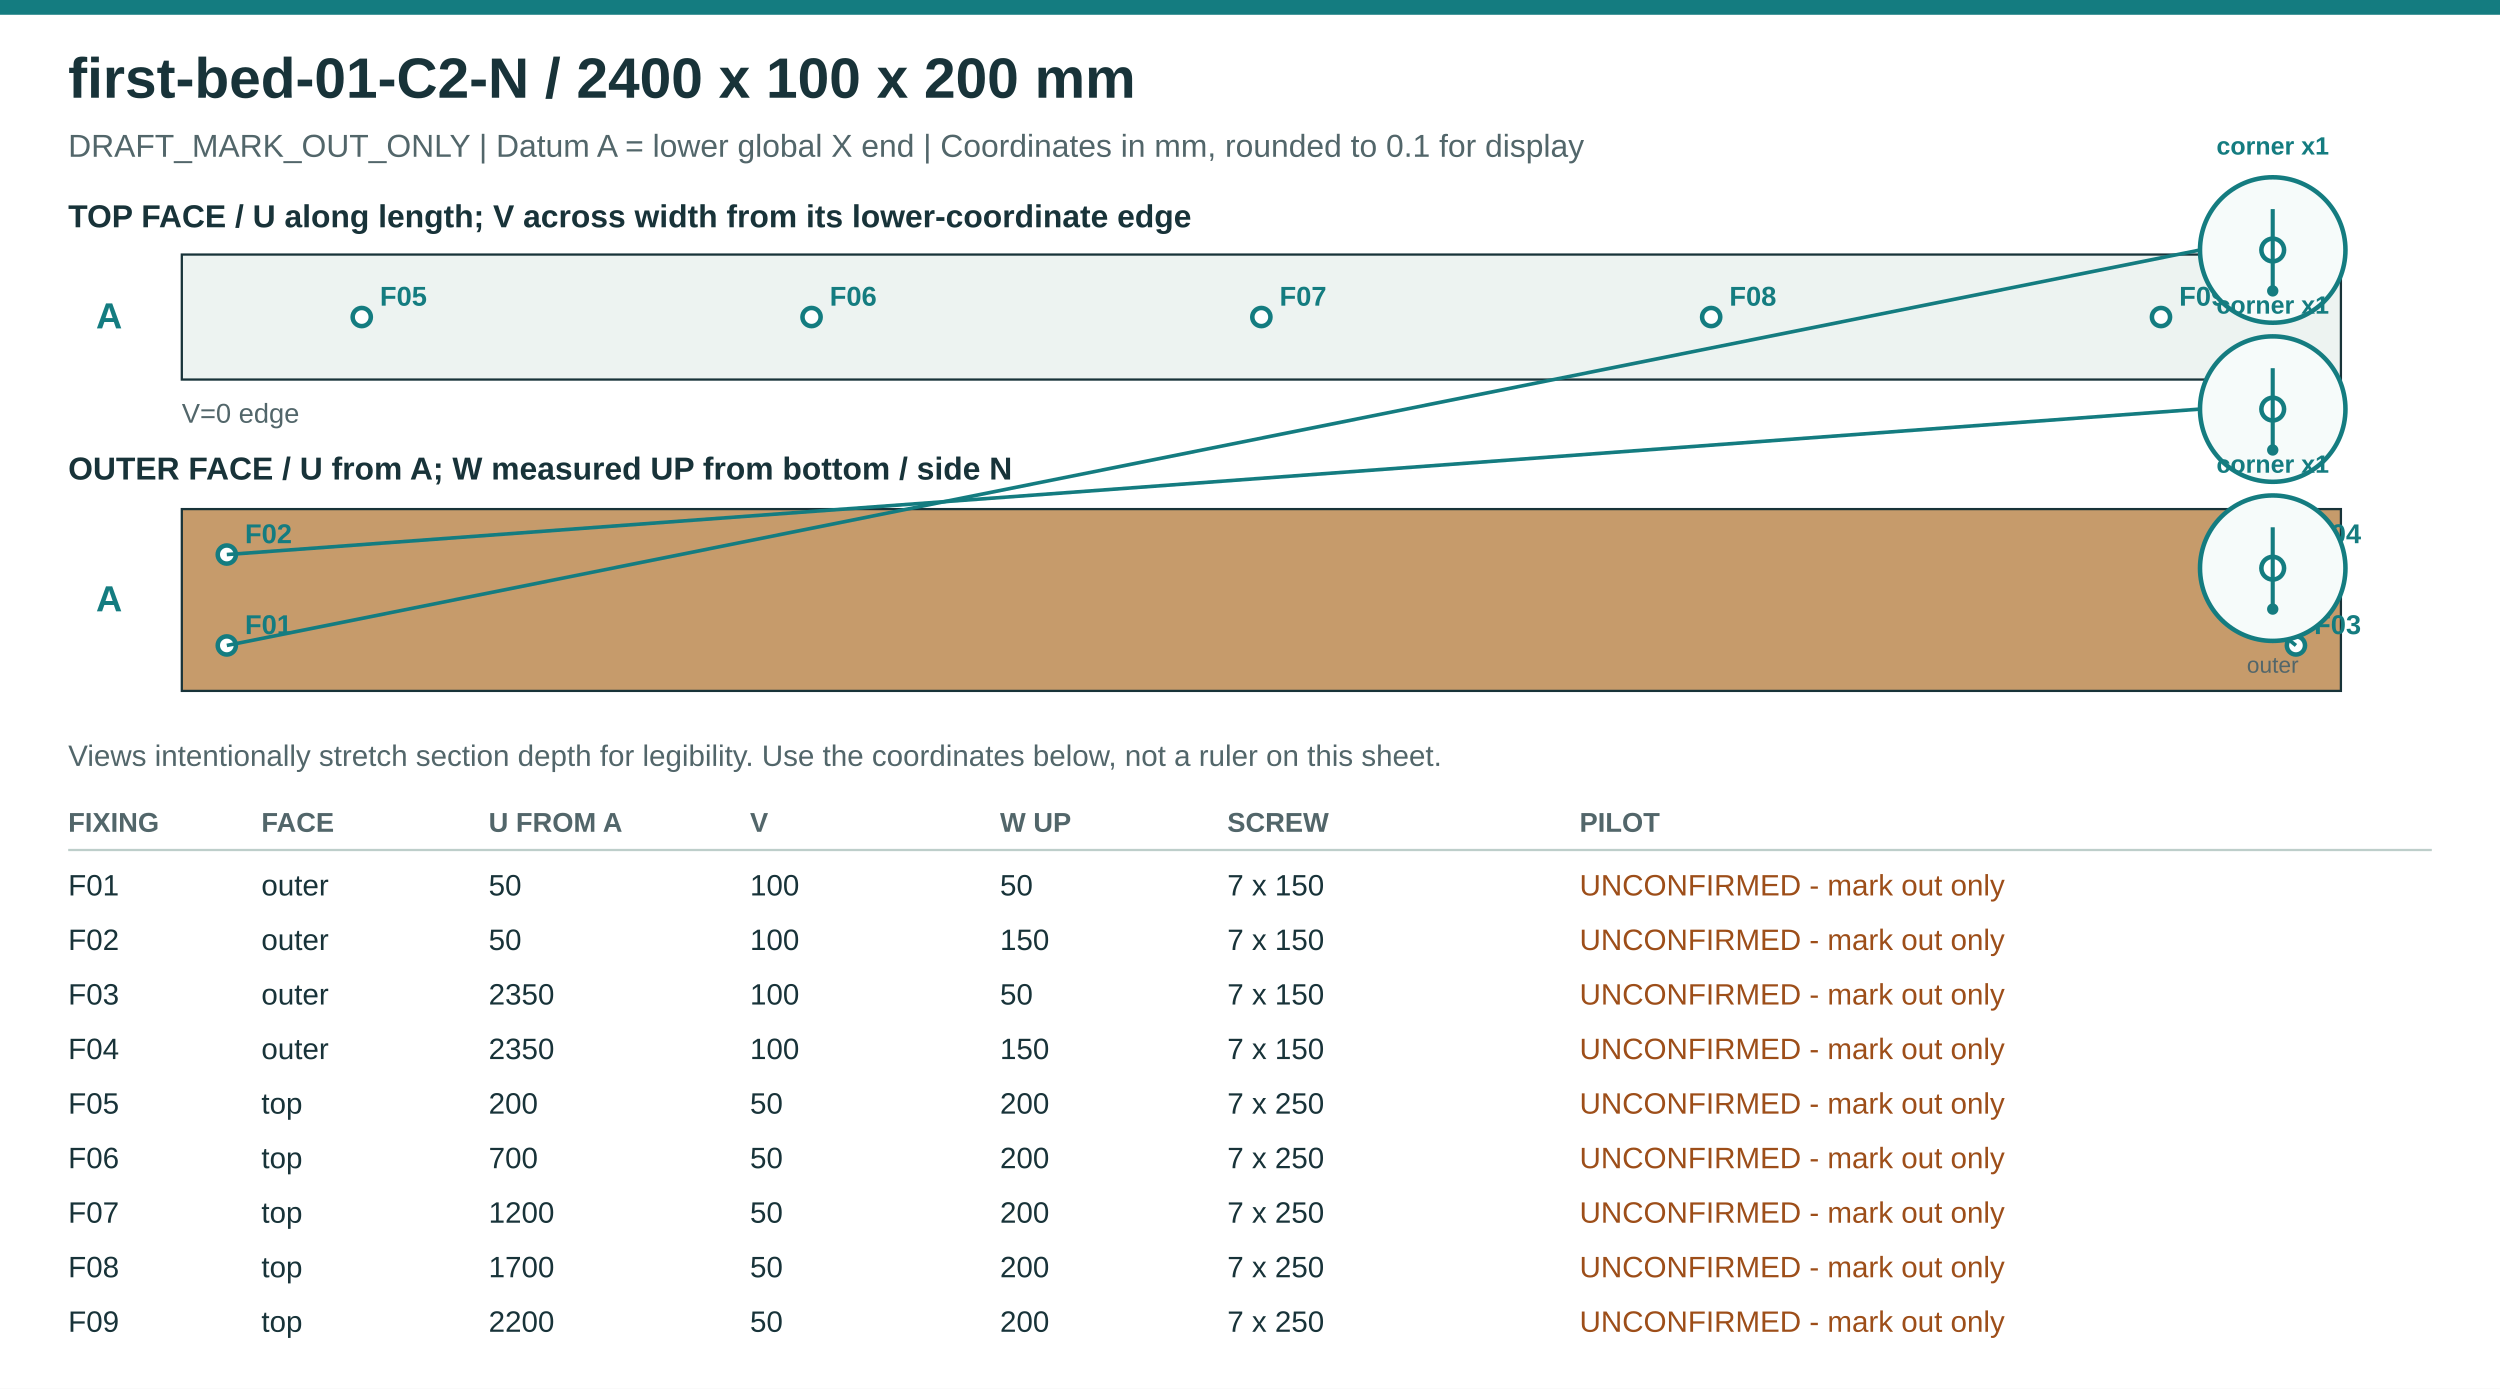
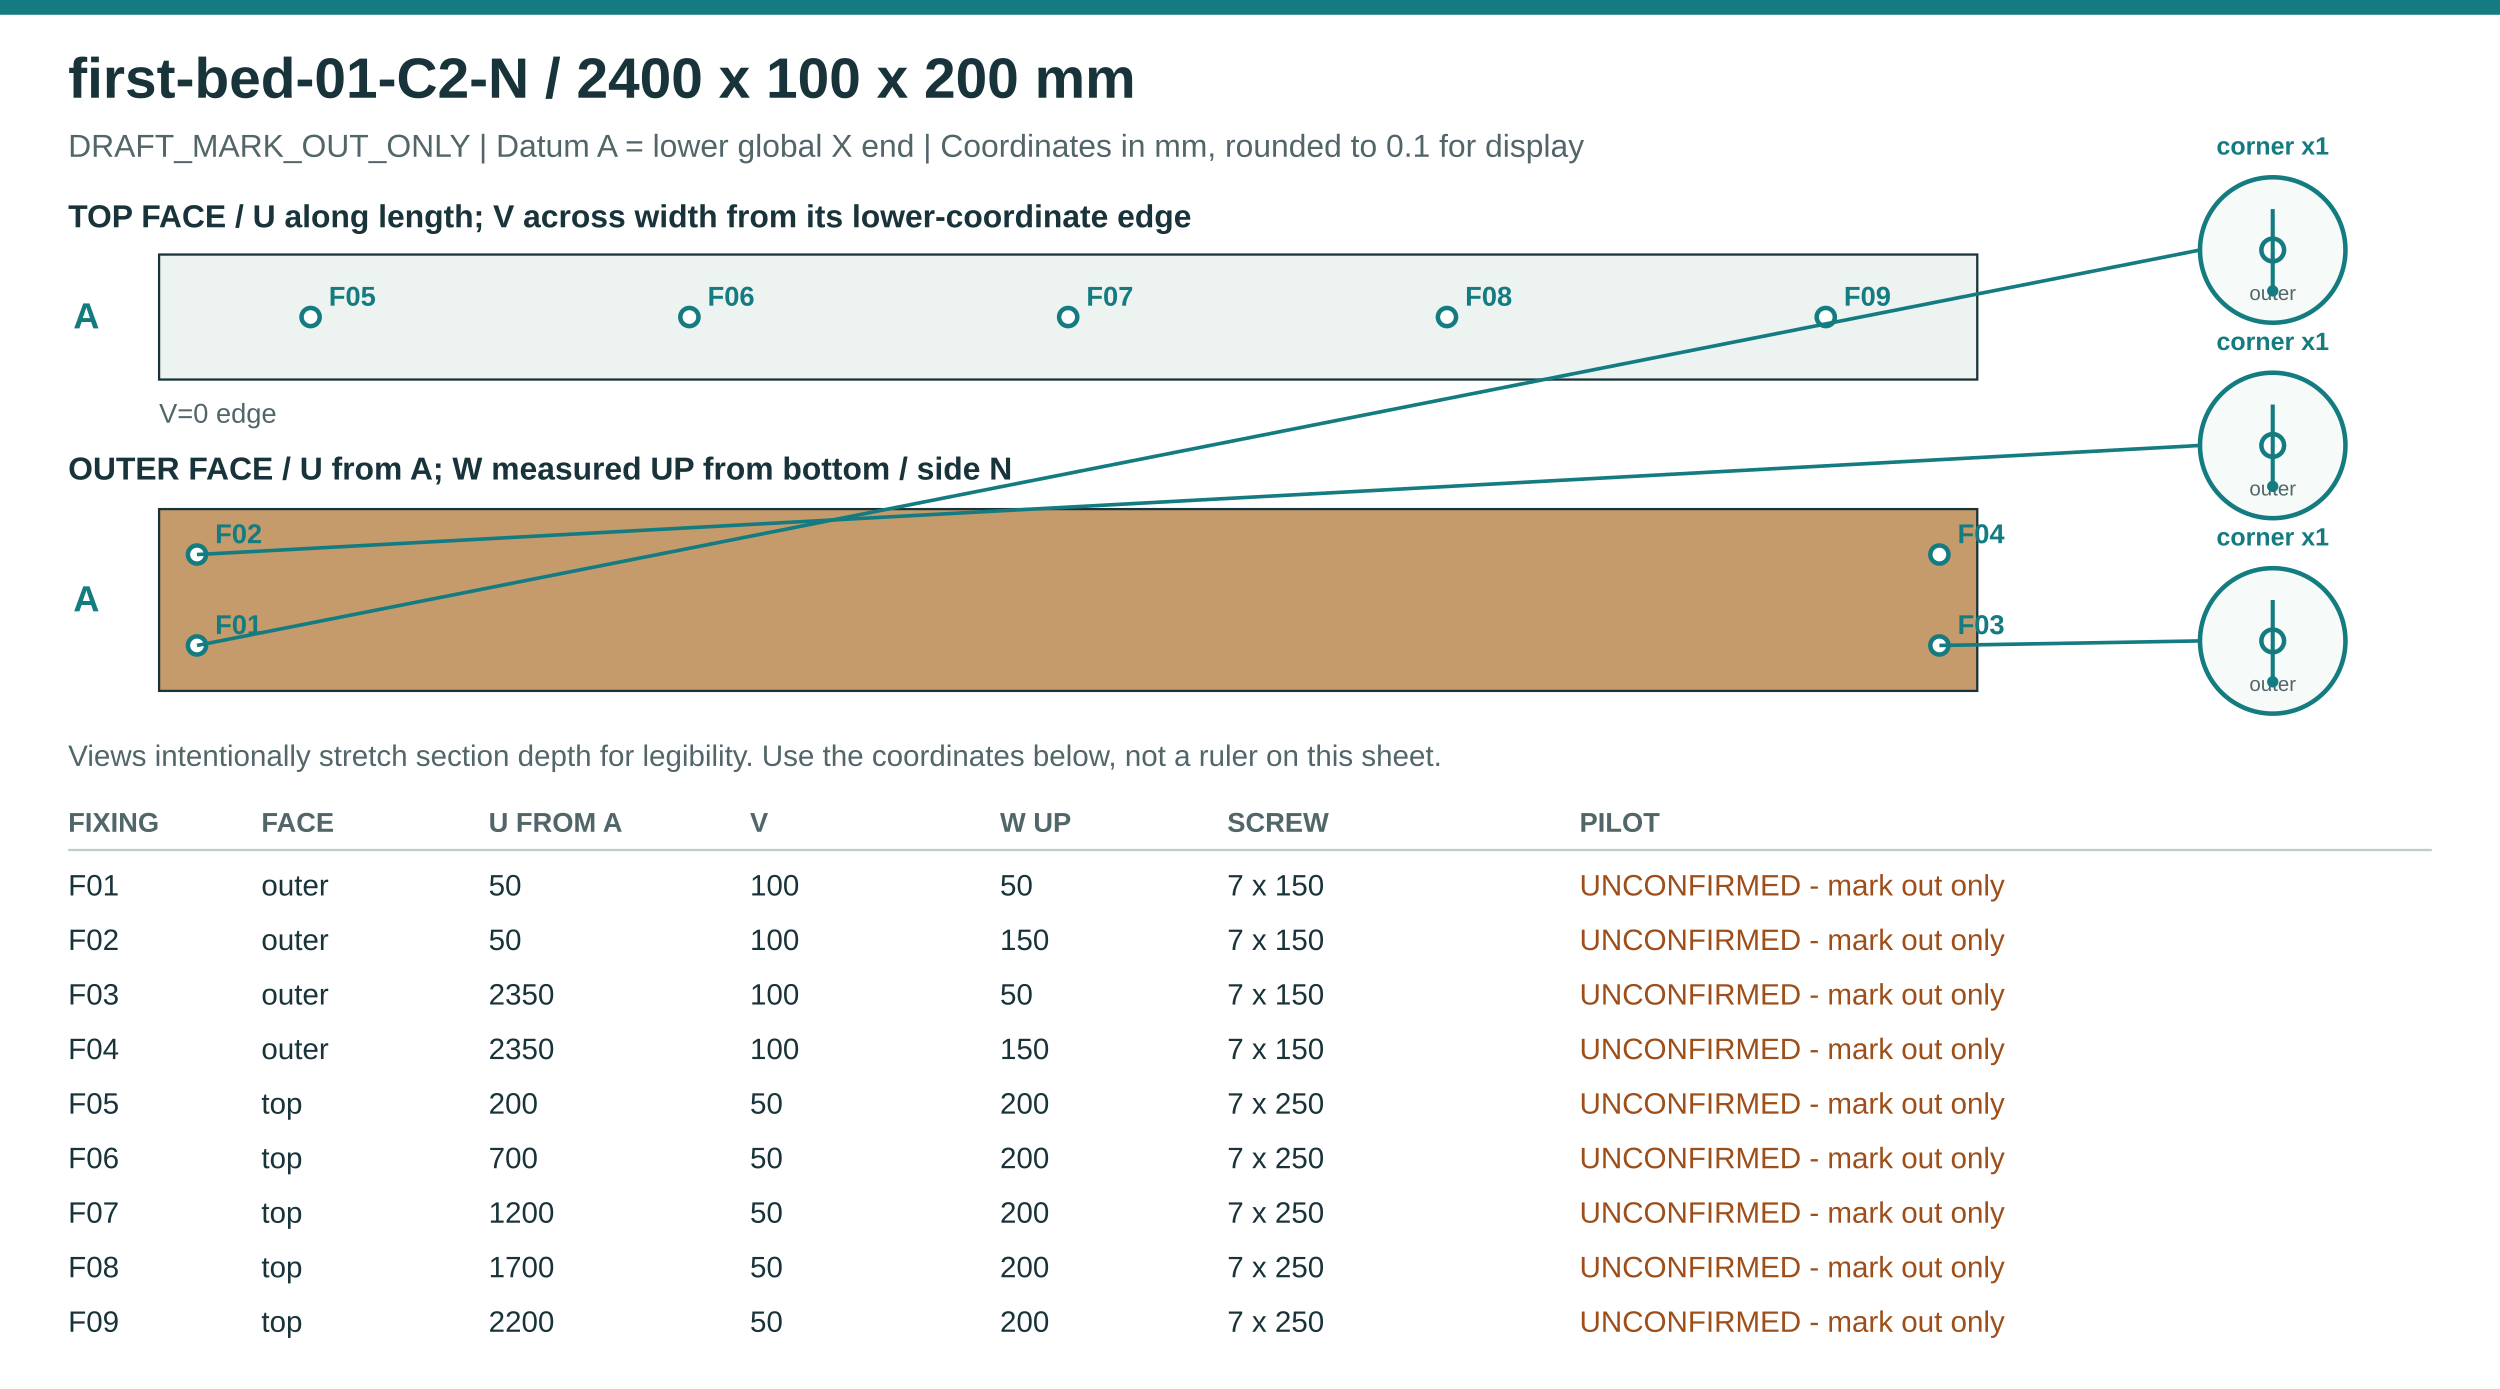
<svg xmlns="http://www.w3.org/2000/svg" width="1100" height="611" viewBox="0 0 1100 611">
  <rect width="100%" height="100%" fill="white" />
  <rect x="0" y="0" width="1100" height="6" fill="#147c80" stroke="#147c80" stroke-width="1" />
  <text x="30" y="43" font-family="Arial,Helvetica,sans-serif" font-size="25" font-weight="700" fill="#183339" text-anchor="start">first-bed-01-C2-N / 2400 x 100 x 200 mm</text>
  <text x="30" y="69" font-family="Arial,Helvetica,sans-serif" font-size="14" font-weight="400" fill="#52666a" text-anchor="start">DRAFT_MARK_OUT_ONLY  |  Datum A = lower global X end  |  Coordinates in mm, rounded to 0.1 for display</text>
  <text x="30" y="100" font-family="Arial,Helvetica,sans-serif" font-size="14" font-weight="700" fill="#183339" text-anchor="start">TOP FACE / U along length; V across width from its lower-coordinate edge</text>
-   <rect x="80" y="112" width="950" height="55" fill="#edf3f1" stroke="#183339" stroke-width="1" />
-   <text x="48" y="144.5" font-family="Arial,Helvetica,sans-serif" font-size="16" font-weight="700" fill="#147c80" text-anchor="middle">A</text>
-   <text x="80" y="186" font-family="Arial,Helvetica,sans-serif" font-size="12" font-weight="400" fill="#52666a" text-anchor="start">V=0 edge</text>
+   <rect x="70" y="112" width="800" height="55" fill="#edf3f1" stroke="#183339" stroke-width="1" />
+   <text x="38" y="144.5" font-family="Arial,Helvetica,sans-serif" font-size="16" font-weight="700" fill="#147c80" text-anchor="middle">A</text>
+   <text x="70" y="186" font-family="Arial,Helvetica,sans-serif" font-size="12" font-weight="400" fill="#52666a" text-anchor="start">V=0 edge</text>
  <text x="30" y="211" font-family="Arial,Helvetica,sans-serif" font-size="14" font-weight="700" fill="#183339" text-anchor="start">OUTER FACE / U from A; W measured UP from bottom / side N</text>
-   <rect x="80" y="224" width="950" height="80" fill="#c69b6b" stroke="#183339" stroke-width="1" />
-   <text x="48" y="269.0" font-family="Arial,Helvetica,sans-serif" font-size="16" font-weight="700" fill="#147c80" text-anchor="middle">A</text>
-   <circle cx="99.792" cy="284.0" r="4" fill="white" stroke="#147c80" stroke-width="2" />
-   <text x="107.792" y="279.0" font-family="Arial,Helvetica,sans-serif" font-size="12" font-weight="700" fill="#147c80" text-anchor="start">F01</text>
-   <circle cx="99.792" cy="244.0" r="4" fill="white" stroke="#147c80" stroke-width="2" />
-   <text x="107.792" y="239.0" font-family="Arial,Helvetica,sans-serif" font-size="12" font-weight="700" fill="#147c80" text-anchor="start">F02</text>
-   <circle cx="1010.208" cy="284.0" r="4" fill="white" stroke="#147c80" stroke-width="2" />
-   <text x="1018.208" y="279.0" font-family="Arial,Helvetica,sans-serif" font-size="12" font-weight="700" fill="#147c80" text-anchor="start">F03</text>
-   <circle cx="1010.208" cy="244.0" r="4" fill="white" stroke="#147c80" stroke-width="2" />
-   <text x="1018.208" y="239.0" font-family="Arial,Helvetica,sans-serif" font-size="12" font-weight="700" fill="#147c80" text-anchor="start">F04</text>
-   <circle cx="159.167" cy="139.5" r="4" fill="white" stroke="#147c80" stroke-width="2" />
-   <text x="167.167" y="134.5" font-family="Arial,Helvetica,sans-serif" font-size="12" font-weight="700" fill="#147c80" text-anchor="start">F05</text>
-   <circle cx="357.083" cy="139.5" r="4" fill="white" stroke="#147c80" stroke-width="2" />
-   <text x="365.083" y="134.5" font-family="Arial,Helvetica,sans-serif" font-size="12" font-weight="700" fill="#147c80" text-anchor="start">F06</text>
-   <circle cx="555.0" cy="139.5" r="4" fill="white" stroke="#147c80" stroke-width="2" />
-   <text x="563.0" y="134.5" font-family="Arial,Helvetica,sans-serif" font-size="12" font-weight="700" fill="#147c80" text-anchor="start">F07</text>
-   <circle cx="752.917" cy="139.5" r="4" fill="white" stroke="#147c80" stroke-width="2" />
-   <text x="760.917" y="134.5" font-family="Arial,Helvetica,sans-serif" font-size="12" font-weight="700" fill="#147c80" text-anchor="start">F08</text>
-   <circle cx="950.833" cy="139.5" r="4" fill="white" stroke="#147c80" stroke-width="2" />
-   <text x="958.833" y="134.5" font-family="Arial,Helvetica,sans-serif" font-size="12" font-weight="700" fill="#147c80" text-anchor="start">F09</text>
-   <line x1="99.792" y1="284.0" x2="968" y2="110" stroke="#147c80" stroke-width="1.6" />
+   <rect x="70" y="224" width="800" height="80" fill="#c69b6b" stroke="#183339" stroke-width="1" />
+   <text x="38" y="269.0" font-family="Arial,Helvetica,sans-serif" font-size="16" font-weight="700" fill="#147c80" text-anchor="middle">A</text>
+   <circle cx="86.667" cy="284.0" r="4" fill="white" stroke="#147c80" stroke-width="2" />
+   <text x="94.667" y="279.0" font-family="Arial,Helvetica,sans-serif" font-size="12" font-weight="700" fill="#147c80" text-anchor="start">F01</text>
+   <circle cx="86.667" cy="244.0" r="4" fill="white" stroke="#147c80" stroke-width="2" />
+   <text x="94.667" y="239.0" font-family="Arial,Helvetica,sans-serif" font-size="12" font-weight="700" fill="#147c80" text-anchor="start">F02</text>
+   <circle cx="853.333" cy="284.0" r="4" fill="white" stroke="#147c80" stroke-width="2" />
+   <text x="861.333" y="279.0" font-family="Arial,Helvetica,sans-serif" font-size="12" font-weight="700" fill="#147c80" text-anchor="start">F03</text>
+   <circle cx="853.333" cy="244.0" r="4" fill="white" stroke="#147c80" stroke-width="2" />
+   <text x="861.333" y="239.0" font-family="Arial,Helvetica,sans-serif" font-size="12" font-weight="700" fill="#147c80" text-anchor="start">F04</text>
+   <circle cx="136.667" cy="139.5" r="4" fill="white" stroke="#147c80" stroke-width="2" />
+   <text x="144.667" y="134.5" font-family="Arial,Helvetica,sans-serif" font-size="12" font-weight="700" fill="#147c80" text-anchor="start">F05</text>
+   <circle cx="303.333" cy="139.5" r="4" fill="white" stroke="#147c80" stroke-width="2" />
+   <text x="311.333" y="134.5" font-family="Arial,Helvetica,sans-serif" font-size="12" font-weight="700" fill="#147c80" text-anchor="start">F06</text>
+   <circle cx="470.0" cy="139.5" r="4" fill="white" stroke="#147c80" stroke-width="2" />
+   <text x="478.0" y="134.5" font-family="Arial,Helvetica,sans-serif" font-size="12" font-weight="700" fill="#147c80" text-anchor="start">F07</text>
+   <circle cx="636.667" cy="139.5" r="4" fill="white" stroke="#147c80" stroke-width="2" />
+   <text x="644.667" y="134.5" font-family="Arial,Helvetica,sans-serif" font-size="12" font-weight="700" fill="#147c80" text-anchor="start">F08</text>
+   <circle cx="803.333" cy="139.5" r="4" fill="white" stroke="#147c80" stroke-width="2" />
+   <text x="811.333" y="134.5" font-family="Arial,Helvetica,sans-serif" font-size="12" font-weight="700" fill="#147c80" text-anchor="start">F09</text>
+   <line x1="86.667" y1="284.0" x2="968" y2="110" stroke="#147c80" stroke-width="1.6" />
  <circle cx="1000" cy="110" r="32" fill="#f6fbfa" stroke="#147c80" stroke-width="2" />
  <circle cx="1000" cy="110" r="5" fill="white" stroke="#147c80" stroke-width="2" />
  <text x="1000" y="68" font-family="Arial,Helvetica,sans-serif" font-size="11" font-weight="700" fill="#147c80" text-anchor="middle">corner x1</text>
-   <text x="1000" y="156" font-family="Arial,Helvetica,sans-serif" font-size="10" font-weight="400" fill="#52666a" text-anchor="middle">outer</text>
+   <text x="1000" y="132" font-family="Arial,Helvetica,sans-serif" font-size="9" font-weight="400" fill="#52666a" text-anchor="middle">outer</text>
  <line x1="1000" y1="92" x2="1000" y2="128" stroke="#147c80" stroke-width="1.8" />
  <circle cx="1000" cy="128" r="2" fill="#147c80" stroke="#147c80" stroke-width="1" />
-   <line x1="99.792" y1="244.0" x2="968" y2="180" stroke="#147c80" stroke-width="1.6" />
-   <circle cx="1000" cy="180" r="32" fill="#f6fbfa" stroke="#147c80" stroke-width="2" />
-   <circle cx="1000" cy="180" r="5" fill="white" stroke="#147c80" stroke-width="2" />
-   <text x="1000" y="138" font-family="Arial,Helvetica,sans-serif" font-size="11" font-weight="700" fill="#147c80" text-anchor="middle">corner x1</text>
-   <text x="1000" y="226" font-family="Arial,Helvetica,sans-serif" font-size="10" font-weight="400" fill="#52666a" text-anchor="middle">outer</text>
-   <line x1="1000" y1="162" x2="1000" y2="198" stroke="#147c80" stroke-width="1.8" />
-   <circle cx="1000" cy="198" r="2" fill="#147c80" stroke="#147c80" stroke-width="1" />
-   <line x1="1010.208" y1="284.0" x2="968" y2="250" stroke="#147c80" stroke-width="1.6" />
-   <circle cx="1000" cy="250" r="32" fill="#f6fbfa" stroke="#147c80" stroke-width="2" />
-   <circle cx="1000" cy="250" r="5" fill="white" stroke="#147c80" stroke-width="2" />
-   <text x="1000" y="208" font-family="Arial,Helvetica,sans-serif" font-size="11" font-weight="700" fill="#147c80" text-anchor="middle">corner x1</text>
-   <text x="1000" y="296" font-family="Arial,Helvetica,sans-serif" font-size="10" font-weight="400" fill="#52666a" text-anchor="middle">outer</text>
-   <line x1="1000" y1="232" x2="1000" y2="268" stroke="#147c80" stroke-width="1.8" />
-   <circle cx="1000" cy="268" r="2" fill="#147c80" stroke="#147c80" stroke-width="1" />
+   <line x1="86.667" y1="244.0" x2="968" y2="196" stroke="#147c80" stroke-width="1.6" />
+   <circle cx="1000" cy="196" r="32" fill="#f6fbfa" stroke="#147c80" stroke-width="2" />
+   <circle cx="1000" cy="196" r="5" fill="white" stroke="#147c80" stroke-width="2" />
+   <text x="1000" y="154" font-family="Arial,Helvetica,sans-serif" font-size="11" font-weight="700" fill="#147c80" text-anchor="middle">corner x1</text>
+   <text x="1000" y="218" font-family="Arial,Helvetica,sans-serif" font-size="9" font-weight="400" fill="#52666a" text-anchor="middle">outer</text>
+   <line x1="1000" y1="178" x2="1000" y2="214" stroke="#147c80" stroke-width="1.8" />
+   <circle cx="1000" cy="214" r="2" fill="#147c80" stroke="#147c80" stroke-width="1" />
+   <line x1="853.333" y1="284.0" x2="968" y2="282" stroke="#147c80" stroke-width="1.6" />
+   <circle cx="1000" cy="282" r="32" fill="#f6fbfa" stroke="#147c80" stroke-width="2" />
+   <circle cx="1000" cy="282" r="5" fill="white" stroke="#147c80" stroke-width="2" />
+   <text x="1000" y="240" font-family="Arial,Helvetica,sans-serif" font-size="11" font-weight="700" fill="#147c80" text-anchor="middle">corner x1</text>
+   <text x="1000" y="304" font-family="Arial,Helvetica,sans-serif" font-size="9" font-weight="400" fill="#52666a" text-anchor="middle">outer</text>
+   <line x1="1000" y1="264" x2="1000" y2="300" stroke="#147c80" stroke-width="1.8" />
+   <circle cx="1000" cy="300" r="2" fill="#147c80" stroke="#147c80" stroke-width="1" />
  <text x="30" y="337" font-family="Arial,Helvetica,sans-serif" font-size="13" font-weight="400" fill="#52666a" text-anchor="start">Views intentionally stretch section depth for legibility. Use the coordinates below, not a ruler on this sheet.</text>
  <text x="30" y="366" font-family="Arial,Helvetica,sans-serif" font-size="12" font-weight="700" fill="#52666a" text-anchor="start">FIXING</text>
  <text x="115" y="366" font-family="Arial,Helvetica,sans-serif" font-size="12" font-weight="700" fill="#52666a" text-anchor="start">FACE</text>
  <text x="215" y="366" font-family="Arial,Helvetica,sans-serif" font-size="12" font-weight="700" fill="#52666a" text-anchor="start">U FROM A</text>
  <text x="330" y="366" font-family="Arial,Helvetica,sans-serif" font-size="12" font-weight="700" fill="#52666a" text-anchor="start">V</text>
  <text x="440" y="366" font-family="Arial,Helvetica,sans-serif" font-size="12" font-weight="700" fill="#52666a" text-anchor="start">W UP</text>
  <text x="540" y="366" font-family="Arial,Helvetica,sans-serif" font-size="12" font-weight="700" fill="#52666a" text-anchor="start">SCREW</text>
  <text x="695" y="366" font-family="Arial,Helvetica,sans-serif" font-size="12" font-weight="700" fill="#52666a" text-anchor="start">PILOT</text>
  <line x1="30" y1="374" x2="1070" y2="374" stroke="#bdceca" stroke-width="1" />
  <text x="30" y="394" font-family="Arial,Helvetica,sans-serif" font-size="13" font-weight="400" fill="#183339" text-anchor="start">F01</text>
  <text x="115" y="394" font-family="Arial,Helvetica,sans-serif" font-size="13" font-weight="400" fill="#183339" text-anchor="start">outer</text>
  <text x="215" y="394" font-family="Arial,Helvetica,sans-serif" font-size="13" font-weight="400" fill="#183339" text-anchor="start">50</text>
  <text x="330" y="394" font-family="Arial,Helvetica,sans-serif" font-size="13" font-weight="400" fill="#183339" text-anchor="start">100</text>
  <text x="440" y="394" font-family="Arial,Helvetica,sans-serif" font-size="13" font-weight="400" fill="#183339" text-anchor="start">50</text>
  <text x="540" y="394" font-family="Arial,Helvetica,sans-serif" font-size="13" font-weight="400" fill="#183339" text-anchor="start">7 x 150</text>
  <text x="695" y="394" font-family="Arial,Helvetica,sans-serif" font-size="13" font-weight="400" fill="#9d4e19" text-anchor="start">UNCONFIRMED - mark out only</text>
  <text x="30" y="418" font-family="Arial,Helvetica,sans-serif" font-size="13" font-weight="400" fill="#183339" text-anchor="start">F02</text>
  <text x="115" y="418" font-family="Arial,Helvetica,sans-serif" font-size="13" font-weight="400" fill="#183339" text-anchor="start">outer</text>
  <text x="215" y="418" font-family="Arial,Helvetica,sans-serif" font-size="13" font-weight="400" fill="#183339" text-anchor="start">50</text>
  <text x="330" y="418" font-family="Arial,Helvetica,sans-serif" font-size="13" font-weight="400" fill="#183339" text-anchor="start">100</text>
  <text x="440" y="418" font-family="Arial,Helvetica,sans-serif" font-size="13" font-weight="400" fill="#183339" text-anchor="start">150</text>
  <text x="540" y="418" font-family="Arial,Helvetica,sans-serif" font-size="13" font-weight="400" fill="#183339" text-anchor="start">7 x 150</text>
  <text x="695" y="418" font-family="Arial,Helvetica,sans-serif" font-size="13" font-weight="400" fill="#9d4e19" text-anchor="start">UNCONFIRMED - mark out only</text>
  <text x="30" y="442" font-family="Arial,Helvetica,sans-serif" font-size="13" font-weight="400" fill="#183339" text-anchor="start">F03</text>
  <text x="115" y="442" font-family="Arial,Helvetica,sans-serif" font-size="13" font-weight="400" fill="#183339" text-anchor="start">outer</text>
  <text x="215" y="442" font-family="Arial,Helvetica,sans-serif" font-size="13" font-weight="400" fill="#183339" text-anchor="start">2350</text>
  <text x="330" y="442" font-family="Arial,Helvetica,sans-serif" font-size="13" font-weight="400" fill="#183339" text-anchor="start">100</text>
  <text x="440" y="442" font-family="Arial,Helvetica,sans-serif" font-size="13" font-weight="400" fill="#183339" text-anchor="start">50</text>
  <text x="540" y="442" font-family="Arial,Helvetica,sans-serif" font-size="13" font-weight="400" fill="#183339" text-anchor="start">7 x 150</text>
  <text x="695" y="442" font-family="Arial,Helvetica,sans-serif" font-size="13" font-weight="400" fill="#9d4e19" text-anchor="start">UNCONFIRMED - mark out only</text>
  <text x="30" y="466" font-family="Arial,Helvetica,sans-serif" font-size="13" font-weight="400" fill="#183339" text-anchor="start">F04</text>
  <text x="115" y="466" font-family="Arial,Helvetica,sans-serif" font-size="13" font-weight="400" fill="#183339" text-anchor="start">outer</text>
  <text x="215" y="466" font-family="Arial,Helvetica,sans-serif" font-size="13" font-weight="400" fill="#183339" text-anchor="start">2350</text>
  <text x="330" y="466" font-family="Arial,Helvetica,sans-serif" font-size="13" font-weight="400" fill="#183339" text-anchor="start">100</text>
  <text x="440" y="466" font-family="Arial,Helvetica,sans-serif" font-size="13" font-weight="400" fill="#183339" text-anchor="start">150</text>
  <text x="540" y="466" font-family="Arial,Helvetica,sans-serif" font-size="13" font-weight="400" fill="#183339" text-anchor="start">7 x 150</text>
  <text x="695" y="466" font-family="Arial,Helvetica,sans-serif" font-size="13" font-weight="400" fill="#9d4e19" text-anchor="start">UNCONFIRMED - mark out only</text>
  <text x="30" y="490" font-family="Arial,Helvetica,sans-serif" font-size="13" font-weight="400" fill="#183339" text-anchor="start">F05</text>
  <text x="115" y="490" font-family="Arial,Helvetica,sans-serif" font-size="13" font-weight="400" fill="#183339" text-anchor="start">top</text>
  <text x="215" y="490" font-family="Arial,Helvetica,sans-serif" font-size="13" font-weight="400" fill="#183339" text-anchor="start">200</text>
  <text x="330" y="490" font-family="Arial,Helvetica,sans-serif" font-size="13" font-weight="400" fill="#183339" text-anchor="start">50</text>
  <text x="440" y="490" font-family="Arial,Helvetica,sans-serif" font-size="13" font-weight="400" fill="#183339" text-anchor="start">200</text>
  <text x="540" y="490" font-family="Arial,Helvetica,sans-serif" font-size="13" font-weight="400" fill="#183339" text-anchor="start">7 x 250</text>
  <text x="695" y="490" font-family="Arial,Helvetica,sans-serif" font-size="13" font-weight="400" fill="#9d4e19" text-anchor="start">UNCONFIRMED - mark out only</text>
  <text x="30" y="514" font-family="Arial,Helvetica,sans-serif" font-size="13" font-weight="400" fill="#183339" text-anchor="start">F06</text>
  <text x="115" y="514" font-family="Arial,Helvetica,sans-serif" font-size="13" font-weight="400" fill="#183339" text-anchor="start">top</text>
  <text x="215" y="514" font-family="Arial,Helvetica,sans-serif" font-size="13" font-weight="400" fill="#183339" text-anchor="start">700</text>
  <text x="330" y="514" font-family="Arial,Helvetica,sans-serif" font-size="13" font-weight="400" fill="#183339" text-anchor="start">50</text>
  <text x="440" y="514" font-family="Arial,Helvetica,sans-serif" font-size="13" font-weight="400" fill="#183339" text-anchor="start">200</text>
  <text x="540" y="514" font-family="Arial,Helvetica,sans-serif" font-size="13" font-weight="400" fill="#183339" text-anchor="start">7 x 250</text>
  <text x="695" y="514" font-family="Arial,Helvetica,sans-serif" font-size="13" font-weight="400" fill="#9d4e19" text-anchor="start">UNCONFIRMED - mark out only</text>
  <text x="30" y="538" font-family="Arial,Helvetica,sans-serif" font-size="13" font-weight="400" fill="#183339" text-anchor="start">F07</text>
  <text x="115" y="538" font-family="Arial,Helvetica,sans-serif" font-size="13" font-weight="400" fill="#183339" text-anchor="start">top</text>
  <text x="215" y="538" font-family="Arial,Helvetica,sans-serif" font-size="13" font-weight="400" fill="#183339" text-anchor="start">1200</text>
  <text x="330" y="538" font-family="Arial,Helvetica,sans-serif" font-size="13" font-weight="400" fill="#183339" text-anchor="start">50</text>
  <text x="440" y="538" font-family="Arial,Helvetica,sans-serif" font-size="13" font-weight="400" fill="#183339" text-anchor="start">200</text>
  <text x="540" y="538" font-family="Arial,Helvetica,sans-serif" font-size="13" font-weight="400" fill="#183339" text-anchor="start">7 x 250</text>
  <text x="695" y="538" font-family="Arial,Helvetica,sans-serif" font-size="13" font-weight="400" fill="#9d4e19" text-anchor="start">UNCONFIRMED - mark out only</text>
  <text x="30" y="562" font-family="Arial,Helvetica,sans-serif" font-size="13" font-weight="400" fill="#183339" text-anchor="start">F08</text>
  <text x="115" y="562" font-family="Arial,Helvetica,sans-serif" font-size="13" font-weight="400" fill="#183339" text-anchor="start">top</text>
  <text x="215" y="562" font-family="Arial,Helvetica,sans-serif" font-size="13" font-weight="400" fill="#183339" text-anchor="start">1700</text>
  <text x="330" y="562" font-family="Arial,Helvetica,sans-serif" font-size="13" font-weight="400" fill="#183339" text-anchor="start">50</text>
  <text x="440" y="562" font-family="Arial,Helvetica,sans-serif" font-size="13" font-weight="400" fill="#183339" text-anchor="start">200</text>
  <text x="540" y="562" font-family="Arial,Helvetica,sans-serif" font-size="13" font-weight="400" fill="#183339" text-anchor="start">7 x 250</text>
  <text x="695" y="562" font-family="Arial,Helvetica,sans-serif" font-size="13" font-weight="400" fill="#9d4e19" text-anchor="start">UNCONFIRMED - mark out only</text>
  <text x="30" y="586" font-family="Arial,Helvetica,sans-serif" font-size="13" font-weight="400" fill="#183339" text-anchor="start">F09</text>
  <text x="115" y="586" font-family="Arial,Helvetica,sans-serif" font-size="13" font-weight="400" fill="#183339" text-anchor="start">top</text>
  <text x="215" y="586" font-family="Arial,Helvetica,sans-serif" font-size="13" font-weight="400" fill="#183339" text-anchor="start">2200</text>
  <text x="330" y="586" font-family="Arial,Helvetica,sans-serif" font-size="13" font-weight="400" fill="#183339" text-anchor="start">50</text>
  <text x="440" y="586" font-family="Arial,Helvetica,sans-serif" font-size="13" font-weight="400" fill="#183339" text-anchor="start">200</text>
  <text x="540" y="586" font-family="Arial,Helvetica,sans-serif" font-size="13" font-weight="400" fill="#183339" text-anchor="start">7 x 250</text>
  <text x="695" y="586" font-family="Arial,Helvetica,sans-serif" font-size="13" font-weight="400" fill="#9d4e19" text-anchor="start">UNCONFIRMED - mark out only</text>
</svg>
